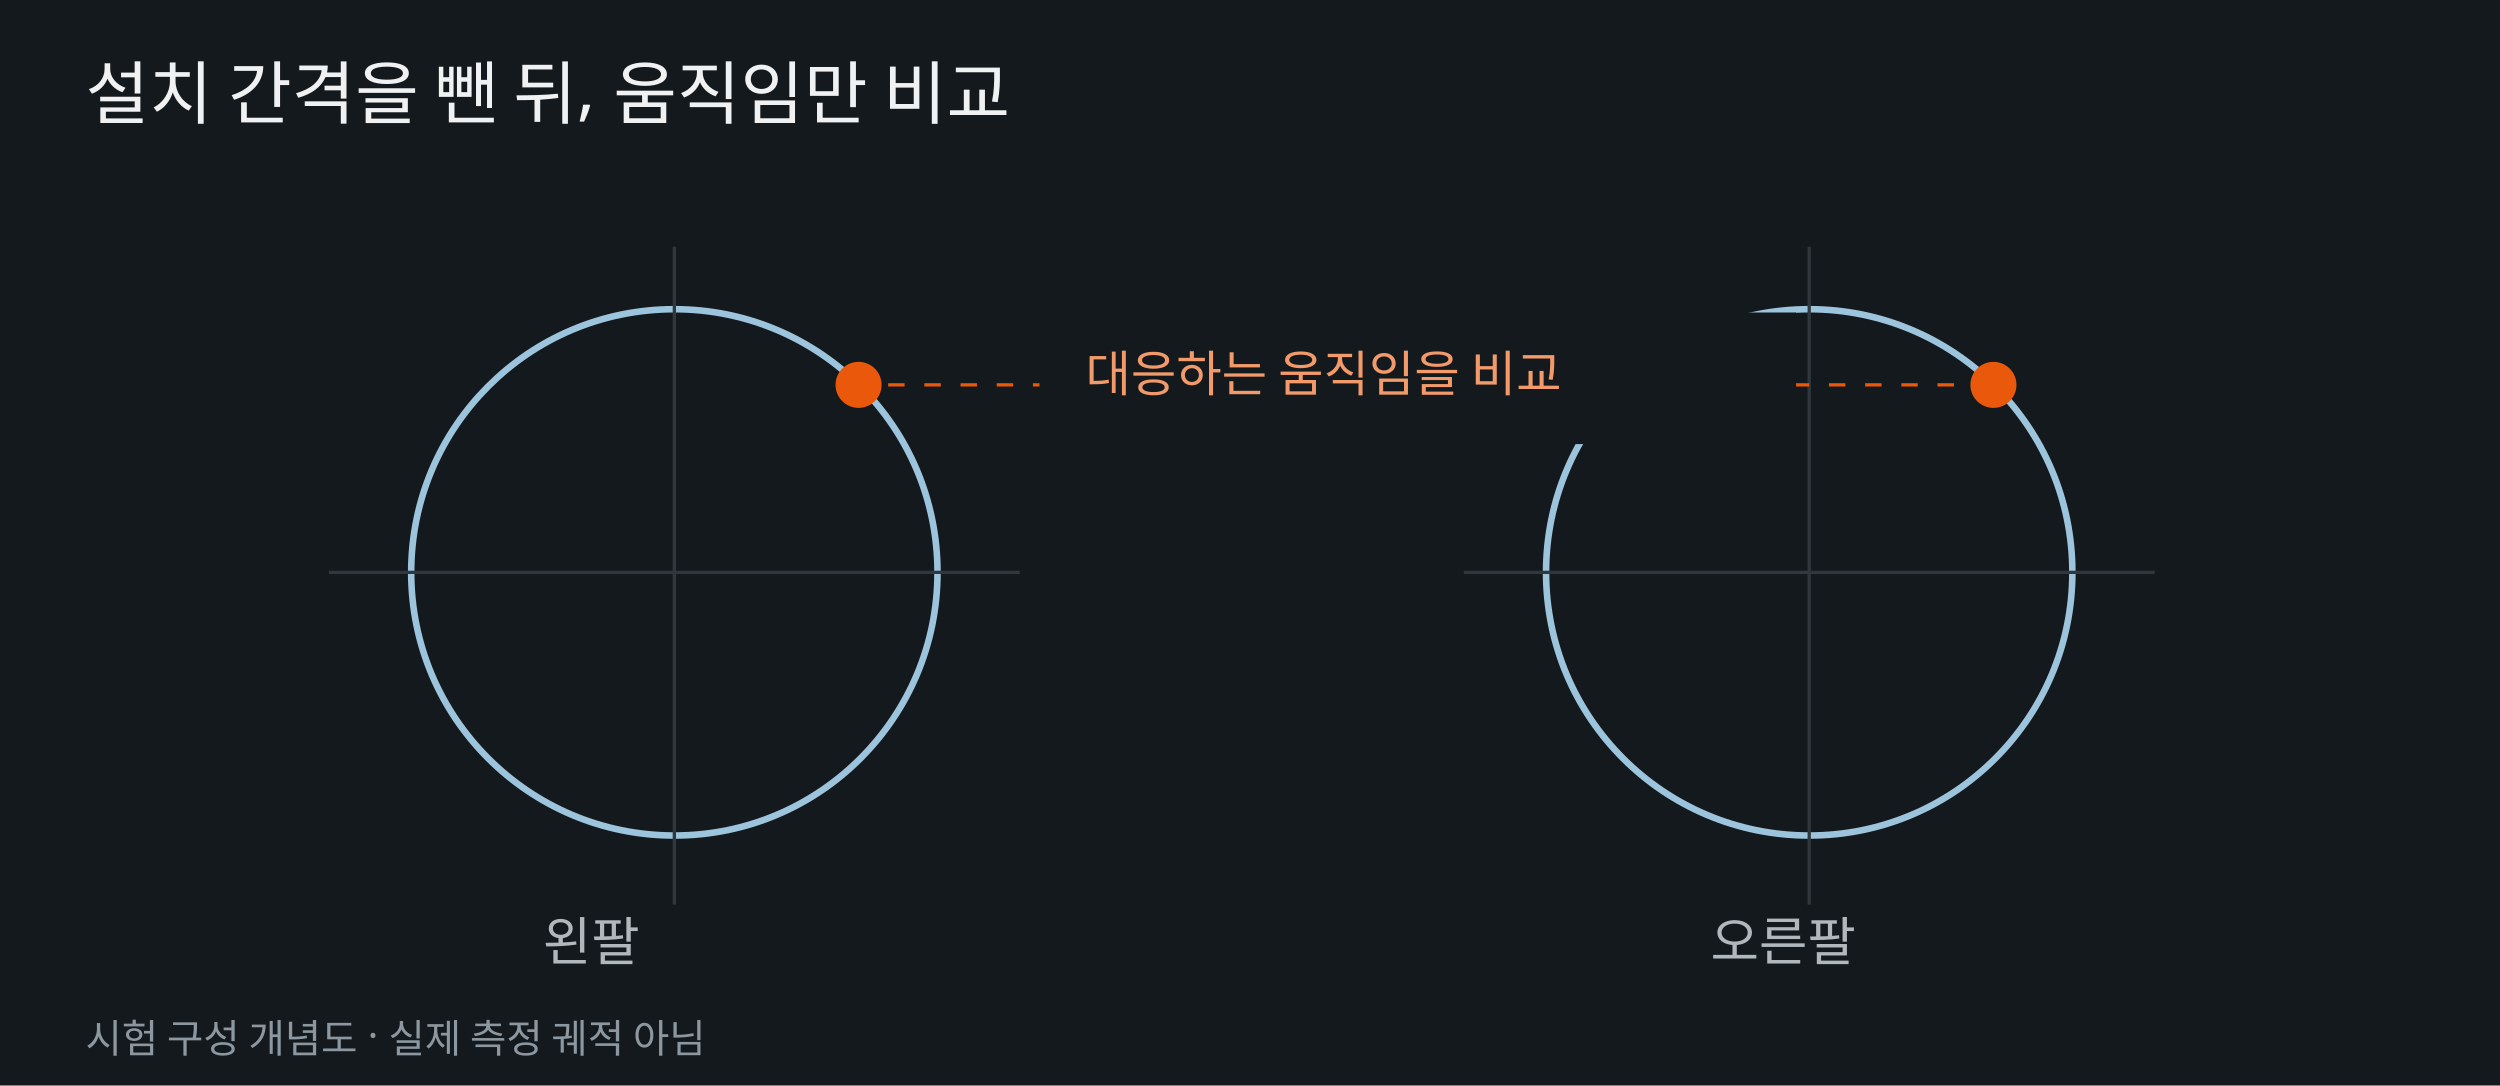
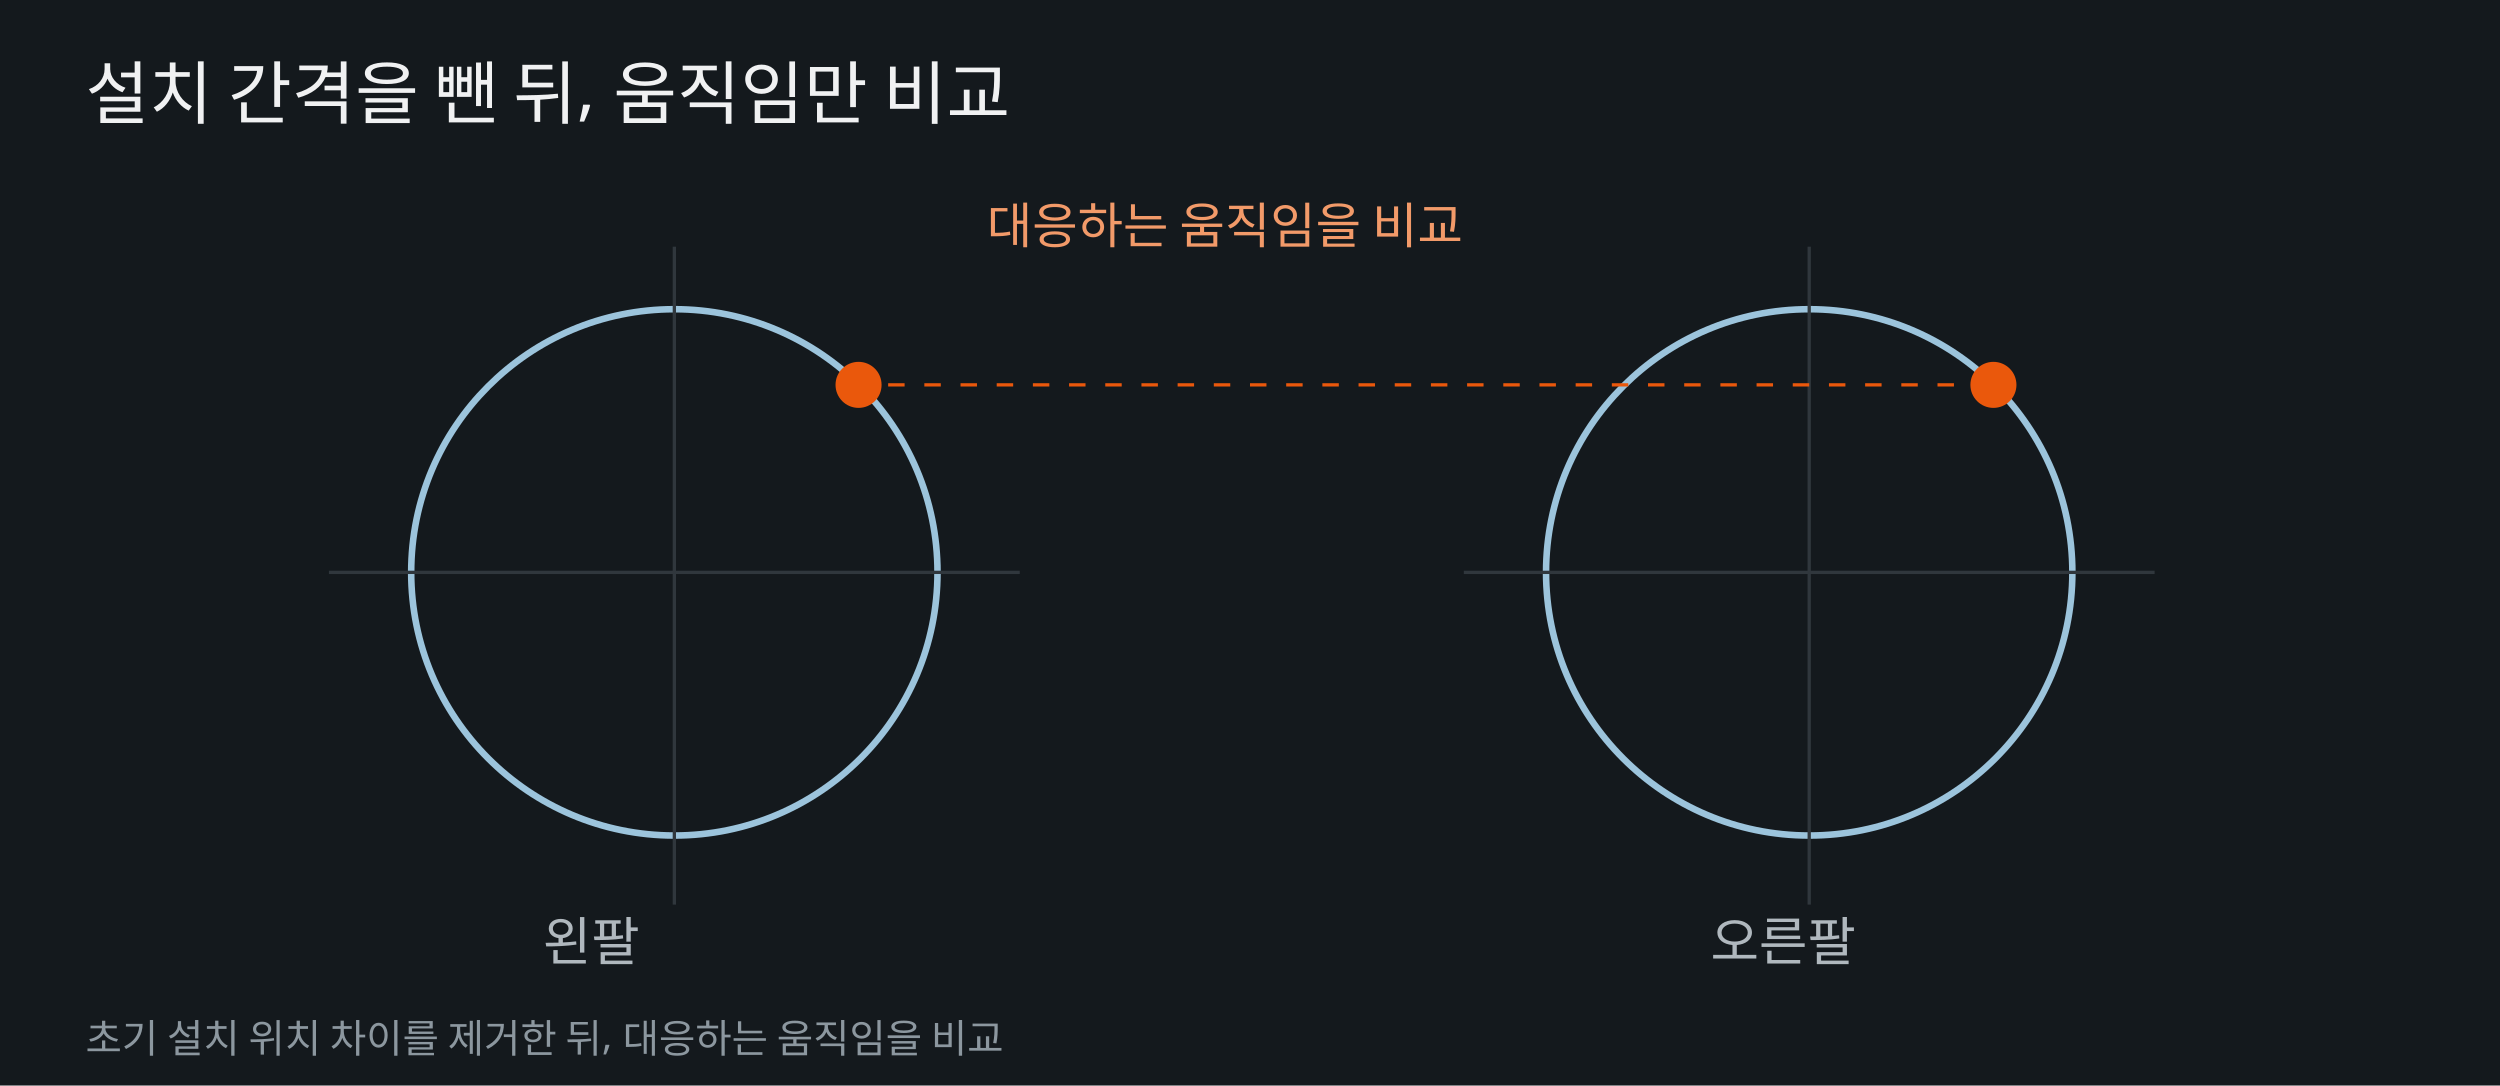
<svg xmlns="http://www.w3.org/2000/svg" viewBox="0 0 760 330" role="img" aria-labelledby="title desc">
  <rect width="760" height="330" fill="#14191d" />
  <g font-family="Malgun Gothic,sans-serif">
    <text x="26" y="36" fill="#f0f1f2" font-size="21">설치 간격을 뺀 뒤, 움직임만 비교</text>
    <g fill="none" stroke="#9cc4dc" stroke-width="2">
      <circle cx="205" cy="174" r="80" />
      <circle cx="550" cy="174" r="80" />
    </g>
    <g stroke="#30373d">
      <path d="M100 174H310M205 75V275M445 174H655M550 75V275" />
    </g>
    <g fill="#EA580C">
      <circle cx="261" cy="117" r="7" />
      <circle cx="606" cy="117" r="7" />
    </g>
    <path d="M270 117H597" stroke="#EA580C" stroke-dasharray="5 6" />
-     <rect x="316" y="95" width="230" height="40" fill="#14191d" />
-     <text x="330" y="119" fill="#f29a69" font-size="15">대응하는 움직임을 비교</text>
+     <text x="300" y="74" fill="#f29a69" font-size="15">대응하는 움직임을 비교</text>
    <text x="165" y="292" fill="#b0b8be" font-size="16">왼팔</text>
    <text x="520" y="292" fill="#b0b8be" font-size="16">오른팔</text>
-     <text x="26" y="320" fill="#8c979f" font-size="12">시험 구성 개념도 · 실제 측정 궤적 아님</text>
+     <text x="26" y="320" fill="#8c979f" font-size="12">초기 설치 위치 차이를 제거한 뒤, 대응하는 움직임을 비교</text>
  </g>
</svg>
